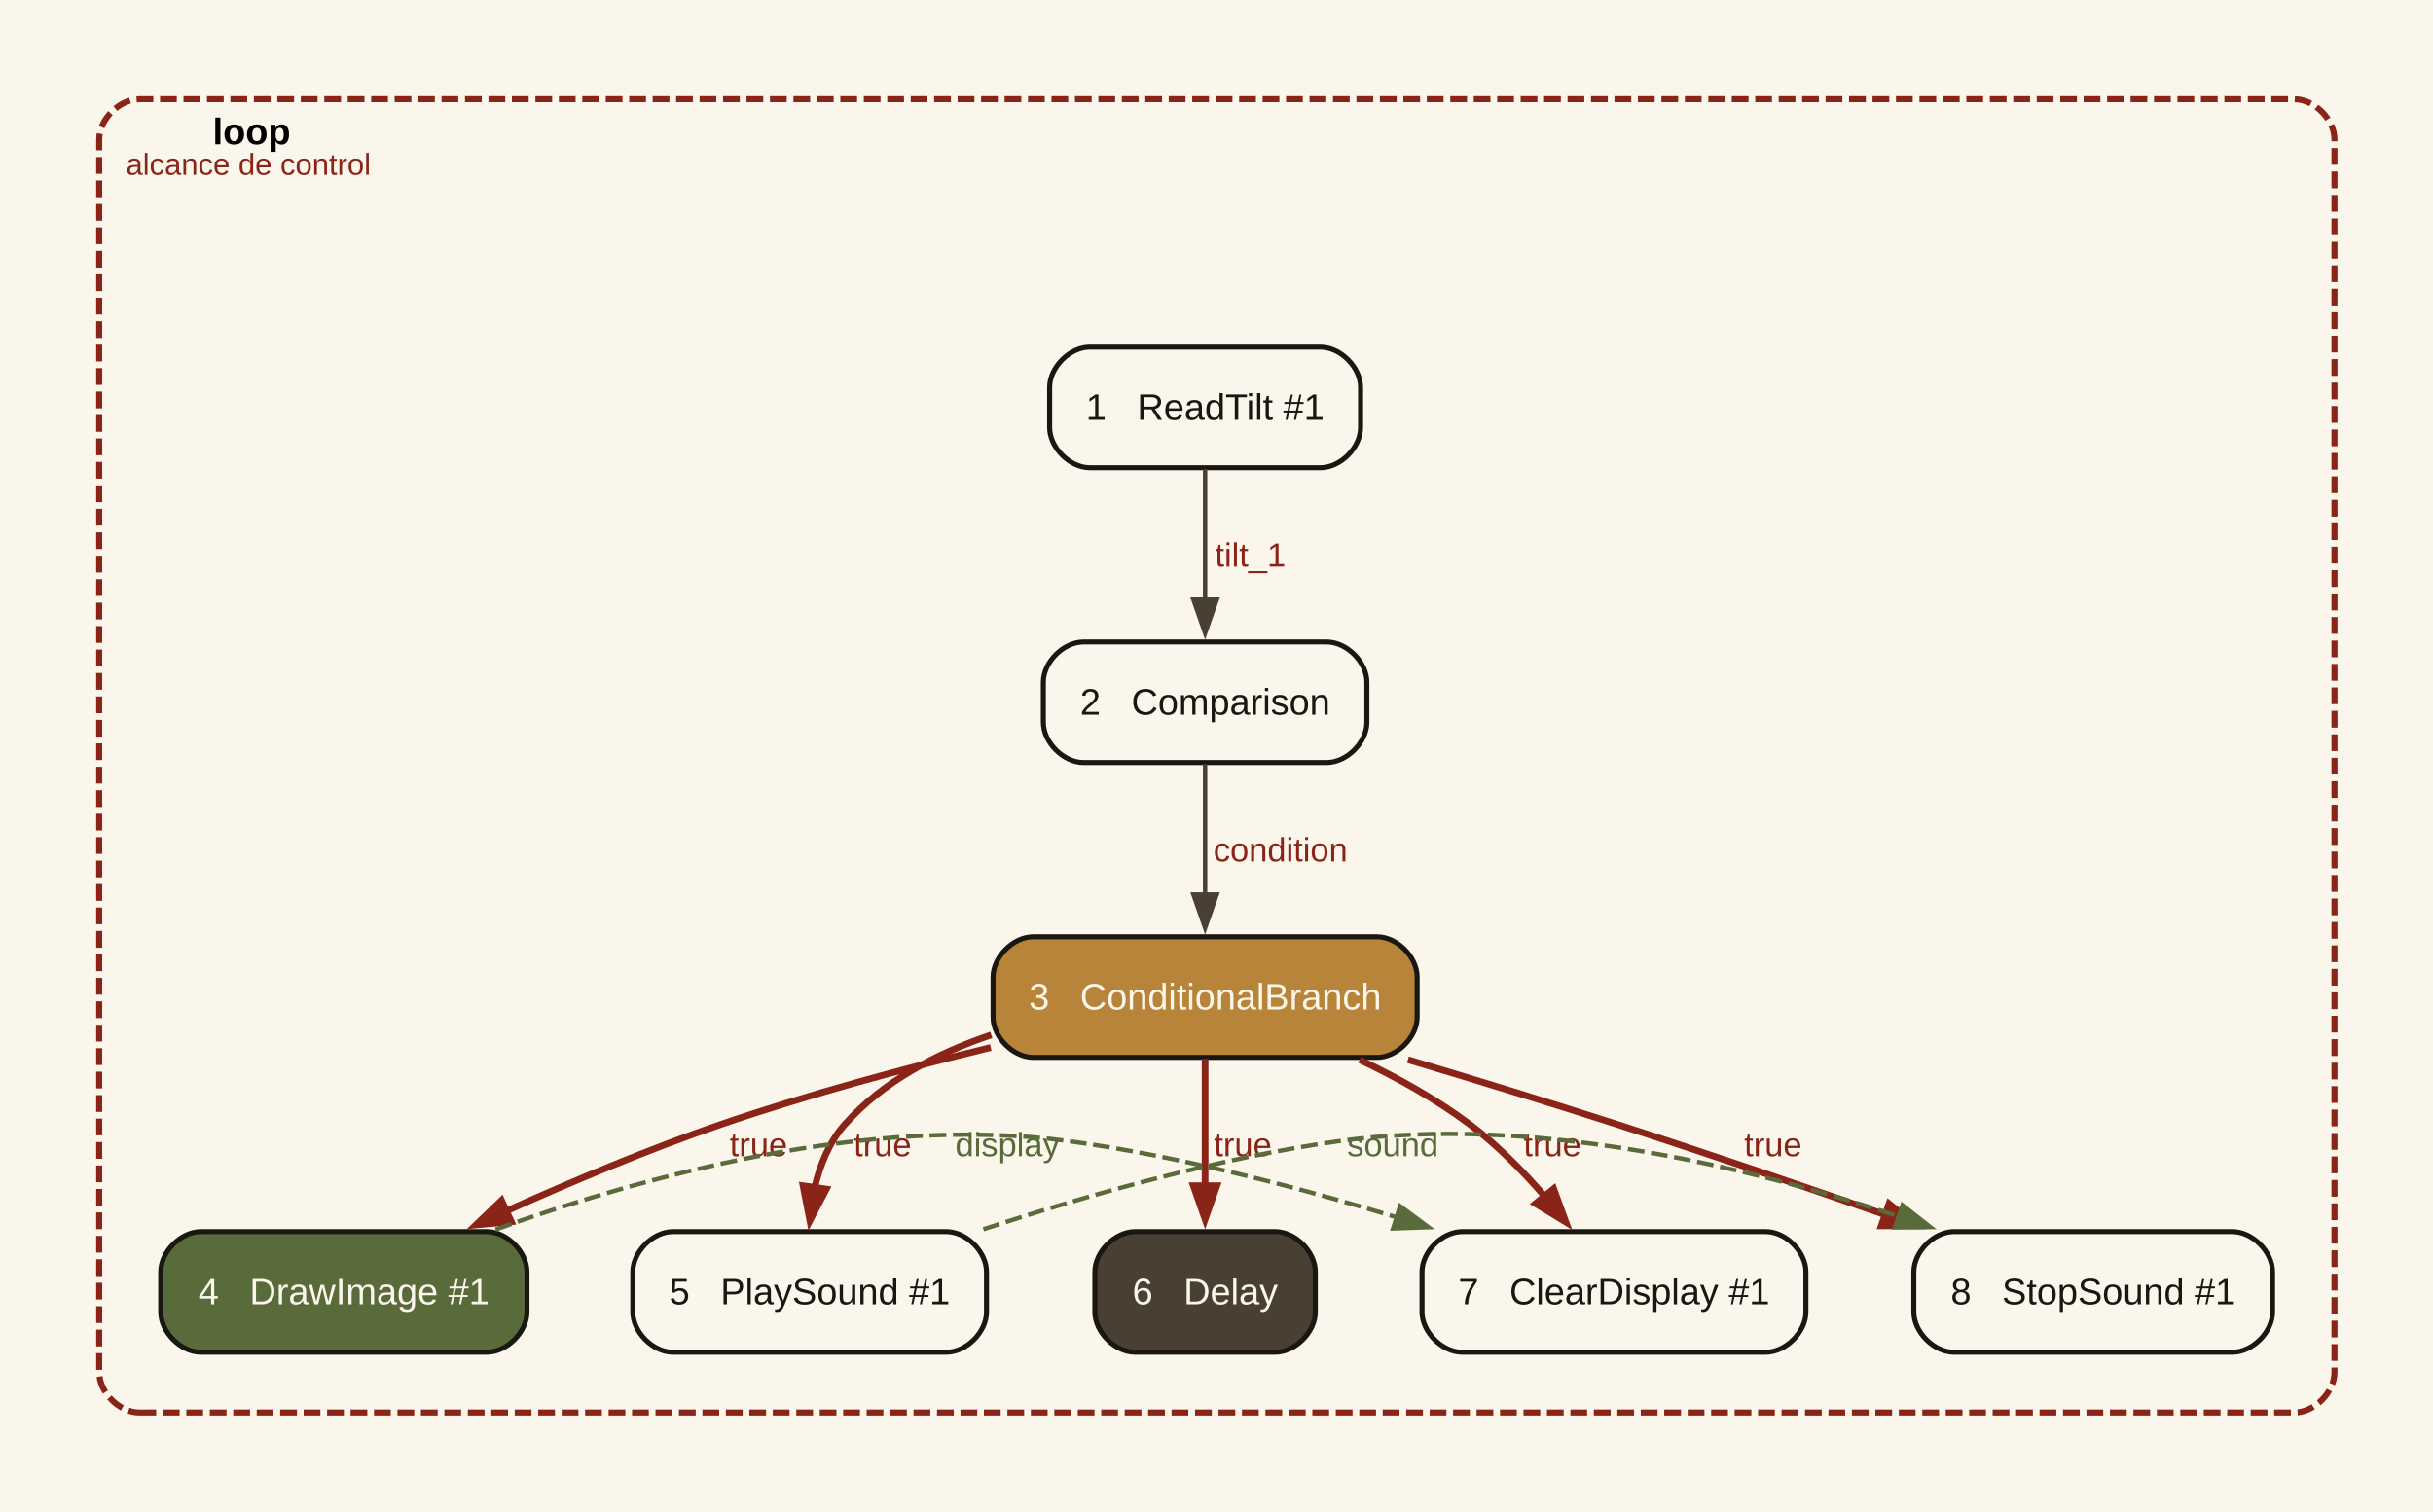
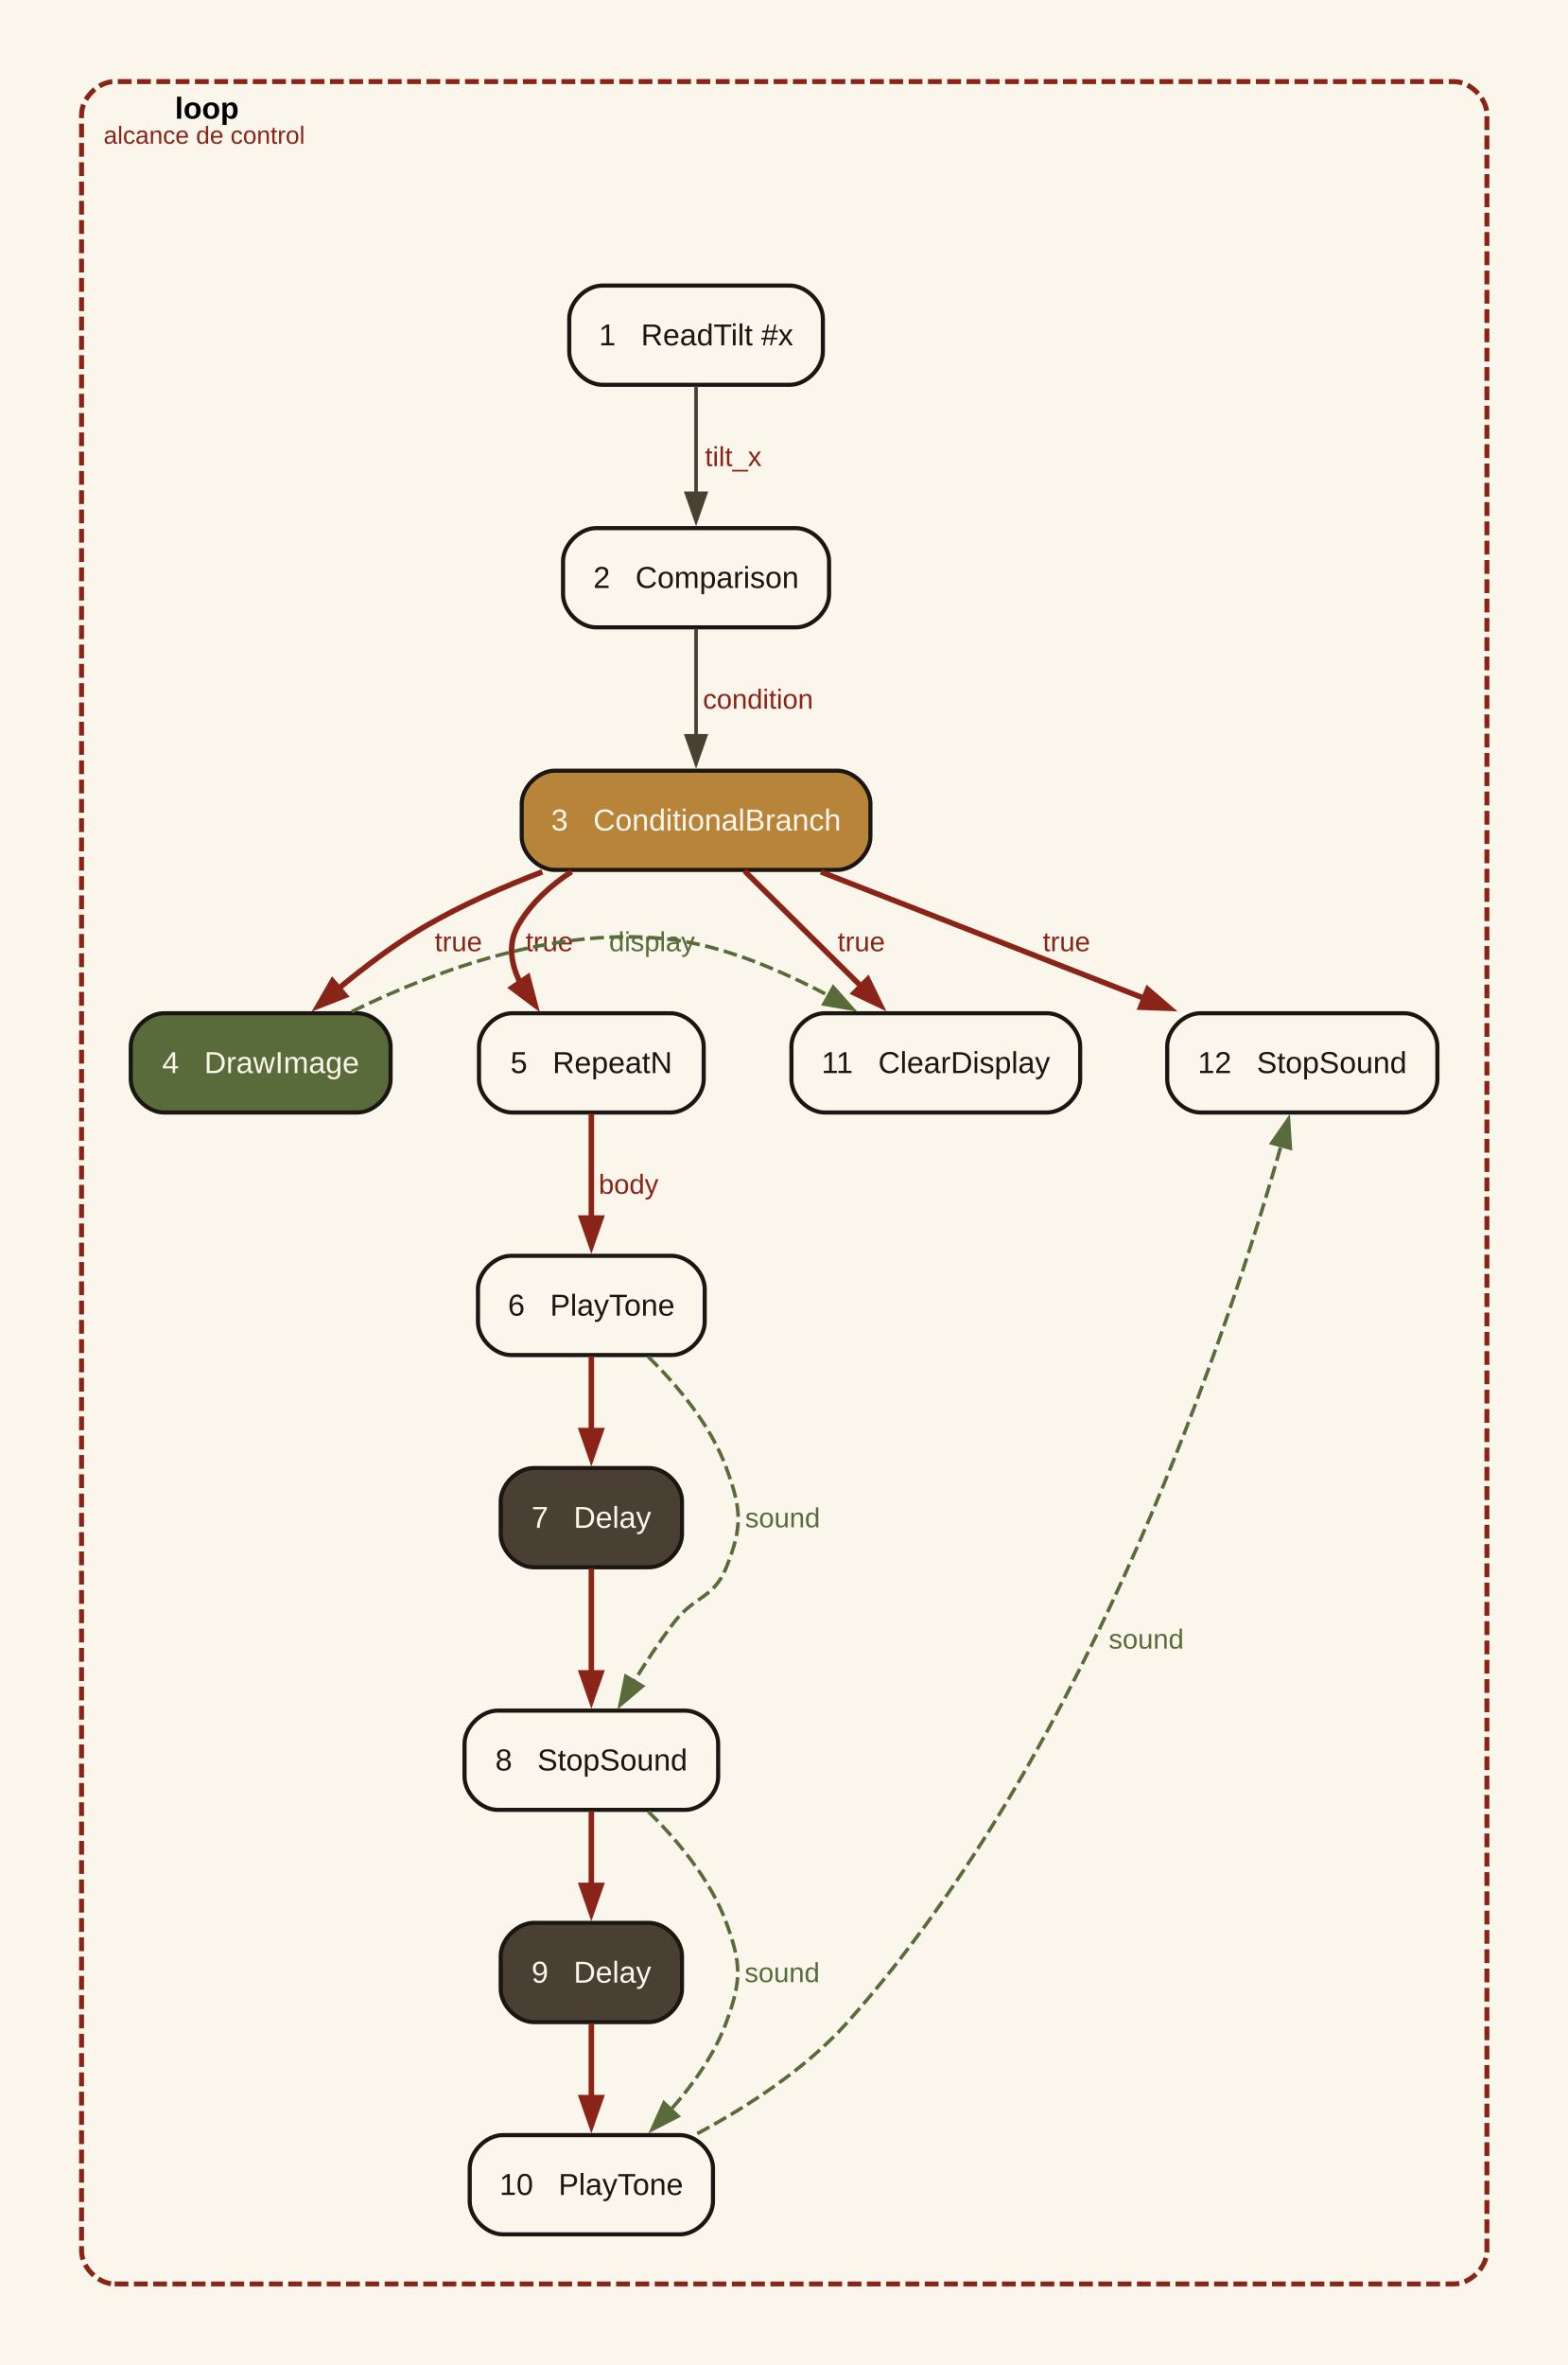
- <svg xmlns="http://www.w3.org/2000/svg" width="726pt" height="451pt" viewBox="0.00 0.00 726.00 451.00">
-   <g id="graph0" class="graph" transform="scale(1 1) rotate(0) translate(21.6 429.6)">
-     <polygon fill="#fbf6eb" stroke="none" points="-21.6,21.6 -21.6,-429.6 704.6,-429.6 704.6,21.6 -21.6,21.6" />
+ <svg xmlns="http://www.w3.org/2000/svg" width="569pt" height="858pt" viewBox="0.00 0.00 569.00 858.00">
+   <g id="graph0" class="graph" transform="scale(1 1) rotate(0) translate(21.6 836.6)">
+     <polygon fill="#fbf6eb" stroke="none" points="-21.6,21.6 -21.6,-836.6 547.6,-836.6 547.6,21.6 -21.6,21.6" />
    <g id="clust1" class="cluster">
-       <path fill="#fbf6eb" stroke="#8b2418" stroke-width="1.8" stroke-dasharray="5,2" d="M20,-8C20,-8 663,-8 663,-8 669,-8 675,-14 675,-20 675,-20 675,-388 675,-388 675,-394 669,-400 663,-400 663,-400 20,-400 20,-400 14,-400 8,-394 8,-388 8,-388 8,-20 8,-20 8,-14 14,-8 20,-8" />
-       <text xml:space="preserve" text-anchor="start" x="41.88" y="-386.55" font-family="Arial" font-weight="bold" font-size="11.00">loop</text>
-       <text xml:space="preserve" text-anchor="start" x="16" y="-377.45" font-family="Arial" font-size="9.00" fill="#8b2418">alcance de control</text>
+       <path fill="#fbf6eb" stroke="#8b2418" stroke-width="1.8" stroke-dasharray="5,2" d="M20,-8C20,-8 506,-8 506,-8 512,-8 518,-14 518,-20 518,-20 518,-795 518,-795 518,-801 512,-807 506,-807 506,-807 20,-807 20,-807 14,-807 8,-801 8,-795 8,-795 8,-20 8,-20 8,-14 14,-8 20,-8" />
+       <text xml:space="preserve" text-anchor="start" x="41.88" y="-793.55" font-family="Arial" font-weight="bold" font-size="11.00">loop</text>
+       <text xml:space="preserve" text-anchor="start" x="16" y="-784.45" font-family="Arial" font-size="9.00" fill="#8b2418">alcance de control</text>
    </g>
    <g id="node1" class="node">
-       <path fill="#fbf6eb" stroke="#1a1612" stroke-width="1.5" d="M372.39,-326C372.39,-326 303.61,-326 303.61,-326 297.61,-326 291.61,-320 291.61,-314 291.61,-314 291.61,-302 291.61,-302 291.61,-296 297.61,-290 303.61,-290 303.61,-290 372.39,-290 372.39,-290 378.39,-290 384.39,-296 384.39,-302 384.39,-302 384.39,-314 384.39,-314 384.39,-320 378.39,-326 372.39,-326" />
-       <text xml:space="preserve" text-anchor="middle" x="338" y="-304.3" font-family="Arial" font-size="11.00" fill="#1a1612">1   ReadTilt #1</text>
+       <path fill="#fbf6eb" stroke="#1a1612" stroke-width="1.5" d="M265.02,-733C265.02,-733 196.98,-733 196.98,-733 190.98,-733 184.98,-727 184.98,-721 184.98,-721 184.98,-709 184.98,-709 184.98,-703 190.98,-697 196.98,-697 196.98,-697 265.02,-697 265.02,-697 271.02,-697 277.02,-703 277.02,-709 277.02,-709 277.02,-721 277.02,-721 277.02,-727 271.02,-733 265.02,-733" />
+       <text xml:space="preserve" text-anchor="middle" x="231" y="-711.3" font-family="Arial" font-size="11.00" fill="#1a1612">1   ReadTilt #x</text>
    </g>
    <g id="node2" class="node">
-       <path fill="#fbf6eb" stroke="#1a1612" stroke-width="1.5" d="M374.27,-238C374.27,-238 301.73,-238 301.73,-238 295.73,-238 289.73,-232 289.73,-226 289.73,-226 289.73,-214 289.73,-214 289.73,-208 295.73,-202 301.73,-202 301.73,-202 374.27,-202 374.27,-202 380.27,-202 386.27,-208 386.27,-214 386.27,-214 386.27,-226 386.27,-226 386.27,-232 380.27,-238 374.27,-238" />
-       <text xml:space="preserve" text-anchor="middle" x="338" y="-216.3" font-family="Arial" font-size="11.00" fill="#1a1612">2   Comparison</text>
+       <path fill="#fbf6eb" stroke="#1a1612" stroke-width="1.5" d="M267.27,-645C267.27,-645 194.73,-645 194.73,-645 188.73,-645 182.73,-639 182.73,-633 182.73,-633 182.73,-621 182.73,-621 182.73,-615 188.73,-609 194.73,-609 194.73,-609 267.27,-609 267.27,-609 273.27,-609 279.27,-615 279.27,-621 279.27,-621 279.27,-633 279.27,-633 279.27,-639 273.27,-645 267.27,-645" />
+       <text xml:space="preserve" text-anchor="middle" x="231" y="-623.3" font-family="Arial" font-size="11.00" fill="#1a1612">2   Comparison</text>
    </g>
    <g id="edge1" class="edge">
-       <path fill="none" stroke="#4a3f33" stroke-width="1.3" d="M338,-289.6C338,-278.36 338,-263.47 338,-250.43" />
-       <polygon fill="#4a3f33" stroke="#4a3f33" stroke-width="1.3" points="341.5,-250.64 338,-240.64 334.5,-250.64 341.5,-250.64" />
-       <text xml:space="preserve" text-anchor="middle" x="351.5" y="-260.5" font-family="Arial" font-size="10.00" fill="#8b2418"> tilt_1 </text>
+       <path fill="none" stroke="#4a3f33" stroke-width="1.3" d="M231,-696.6C231,-685.36 231,-670.47 231,-657.43" />
+       <polygon fill="#4a3f33" stroke="#4a3f33" stroke-width="1.3" points="234.5,-657.64 231,-647.64 227.5,-657.64 234.5,-657.64" />
+       <text xml:space="preserve" text-anchor="middle" x="244.5" y="-667.5" font-family="Arial" font-size="10.00" fill="#8b2418"> tilt_x </text>
    </g>
    <g id="node3" class="node">
-       <path fill="#b8843a" stroke="#1a1612" stroke-width="1.5" d="M389.27,-150C389.27,-150 286.73,-150 286.73,-150 280.73,-150 274.73,-144 274.73,-138 274.73,-138 274.73,-126 274.73,-126 274.73,-120 280.73,-114 286.73,-114 286.73,-114 389.27,-114 389.27,-114 395.27,-114 401.27,-120 401.27,-126 401.27,-126 401.27,-138 401.27,-138 401.27,-144 395.27,-150 389.27,-150" />
-       <text xml:space="preserve" text-anchor="middle" x="338" y="-128.3" font-family="Arial" font-size="11.00" fill="#fbf6eb">3   ConditionalBranch</text>
+       <path fill="#b8843a" stroke="#1a1612" stroke-width="1.5" d="M282.27,-557C282.27,-557 179.73,-557 179.73,-557 173.73,-557 167.73,-551 167.73,-545 167.73,-545 167.73,-533 167.73,-533 167.73,-527 173.73,-521 179.73,-521 179.73,-521 282.27,-521 282.27,-521 288.27,-521 294.27,-527 294.27,-533 294.27,-533 294.27,-545 294.27,-545 294.27,-551 288.27,-557 282.27,-557" />
+       <text xml:space="preserve" text-anchor="middle" x="231" y="-535.3" font-family="Arial" font-size="11.00" fill="#fbf6eb">3   ConditionalBranch</text>
    </g>
    <g id="edge2" class="edge">
-       <path fill="none" stroke="#4a3f33" stroke-width="1.3" d="M338,-201.6C338,-190.36 338,-175.47 338,-162.43" />
-       <polygon fill="#4a3f33" stroke="#4a3f33" stroke-width="1.3" points="341.5,-162.64 338,-152.64 334.5,-162.64 341.5,-162.64" />
-       <text xml:space="preserve" text-anchor="middle" x="360.5" y="-172.5" font-family="Arial" font-size="10.00" fill="#8b2418"> condition </text>
+       <path fill="none" stroke="#4a3f33" stroke-width="1.3" d="M231,-608.6C231,-597.36 231,-582.47 231,-569.43" />
+       <polygon fill="#4a3f33" stroke="#4a3f33" stroke-width="1.3" points="234.5,-569.64 231,-559.64 227.5,-569.64 234.5,-569.64" />
+       <text xml:space="preserve" text-anchor="middle" x="253.5" y="-579.5" font-family="Arial" font-size="10.00" fill="#8b2418"> condition </text>
    </g>
    <g id="node4" class="node">
-       <path fill="#5a6b3b" stroke="#1a1612" stroke-width="1.5" d="M123.64,-62C123.64,-62 38.36,-62 38.36,-62 32.36,-62 26.36,-56 26.36,-50 26.36,-50 26.36,-38 26.36,-38 26.36,-32 32.36,-26 38.36,-26 38.36,-26 123.64,-26 123.64,-26 129.64,-26 135.64,-32 135.64,-38 135.64,-38 135.64,-50 135.64,-50 135.64,-56 129.64,-62 123.64,-62" />
-       <text xml:space="preserve" text-anchor="middle" x="81" y="-40.3" font-family="Arial" font-size="11.00" fill="#fbf6eb">4   DrawImage #1</text>
+       <path fill="#5a6b3b" stroke="#1a1612" stroke-width="1.5" d="M108.14,-469C108.14,-469 37.86,-469 37.86,-469 31.86,-469 25.86,-463 25.86,-457 25.86,-457 25.86,-445 25.86,-445 25.86,-439 31.86,-433 37.86,-433 37.86,-433 108.14,-433 108.14,-433 114.14,-433 120.14,-439 120.14,-445 120.14,-445 120.14,-457 120.14,-457 120.14,-463 114.14,-469 108.14,-469" />
+       <text xml:space="preserve" text-anchor="middle" x="73" y="-447.3" font-family="Arial" font-size="11.00" fill="#fbf6eb">4   DrawImage</text>
    </g>
    <g id="edge3" class="edge">
-       <path fill="none" stroke="#8b2418" stroke-width="2" d="M274.05,-116.96C248.7,-110.79 219.46,-102.91 193.5,-94 172.06,-86.64 149,-76.93 129.38,-68.1" />
-       <polygon fill="#8b2418" stroke="#8b2418" stroke-width="2" points="130.96,-64.97 120.41,-64 128.05,-71.34 130.96,-64.97" />
-       <text xml:space="preserve" text-anchor="middle" x="204.75" y="-84.5" font-family="Arial" font-size="10.00" fill="#8b2418"> true </text>
+       <path fill="none" stroke="#8b2418" stroke-width="2" d="M175.2,-520.31C161.18,-514.93 146.45,-508.44 133.5,-501 122.31,-494.57 111.06,-486.12 101.34,-478.05" />
+       <polygon fill="#8b2418" stroke="#8b2418" stroke-width="2" points="103.63,-475.41 93.76,-471.54 99.06,-480.71 103.63,-475.41" />
+       <text xml:space="preserve" text-anchor="middle" x="144.75" y="-491.5" font-family="Arial" font-size="10.00" fill="#8b2418"> true </text>
    </g>
    <g id="node5" class="node">
-       <path fill="#fbf6eb" stroke="#1a1612" stroke-width="1.5" d="M260.77,-62C260.77,-62 179.23,-62 179.23,-62 173.23,-62 167.23,-56 167.23,-50 167.23,-50 167.23,-38 167.23,-38 167.23,-32 173.23,-26 179.23,-26 179.23,-26 260.77,-26 260.77,-26 266.77,-26 272.77,-32 272.77,-38 272.77,-38 272.77,-50 272.77,-50 272.77,-56 266.77,-62 260.77,-62" />
-       <text xml:space="preserve" text-anchor="middle" x="220" y="-40.3" font-family="Arial" font-size="11.00" fill="#1a1612">5   PlaySound #1</text>
+       <path fill="#fbf6eb" stroke="#1a1612" stroke-width="1.5" d="M221.77,-469C221.77,-469 164.23,-469 164.23,-469 158.23,-469 152.23,-463 152.23,-457 152.23,-457 152.23,-445 152.23,-445 152.23,-439 158.23,-433 164.23,-433 164.23,-433 221.77,-433 221.77,-433 227.77,-433 233.77,-439 233.77,-445 233.77,-445 233.77,-457 233.77,-457 233.77,-463 227.77,-469 221.77,-469" />
+       <text xml:space="preserve" text-anchor="middle" x="193" y="-447.3" font-family="Arial" font-size="11.00" fill="#1a1612">5   RepeatN</text>
    </g>
    <g id="edge4" class="edge">
-       <path fill="none" stroke="#8b2418" stroke-width="2" d="M274.2,-120.72C257.95,-115.24 241.89,-106.85 230.5,-94 225.86,-88.76 223.1,-81.98 221.49,-75.14" />
-       <polygon fill="#8b2418" stroke="#8b2418" stroke-width="2" points="224.97,-74.7 220.07,-65.3 218.04,-75.7 224.97,-74.7" />
-       <text xml:space="preserve" text-anchor="middle" x="241.75" y="-84.5" font-family="Arial" font-size="10.00" fill="#8b2418"> true </text>
+       <path fill="none" stroke="#8b2418" stroke-width="2" d="M185.83,-520.39C178.1,-515.31 171.09,-508.93 166.5,-501 162.56,-494.19 163.8,-486.76 167.32,-479.79" />
+       <polygon fill="#8b2418" stroke="#8b2418" stroke-width="2" points="169.97,-482.13 172.64,-471.88 164.16,-478.22 169.97,-482.13" />
+       <text xml:space="preserve" text-anchor="middle" x="177.75" y="-491.5" font-family="Arial" font-size="10.00" fill="#8b2418"> true </text>
+     </g>
+     <g id="node11" class="node">
+       <path fill="#fbf6eb" stroke="#1a1612" stroke-width="1.5" d="M358.39,-469C358.39,-469 277.61,-469 277.61,-469 271.61,-469 265.61,-463 265.61,-457 265.61,-457 265.61,-445 265.61,-445 265.61,-439 271.61,-433 277.61,-433 277.61,-433 358.39,-433 358.39,-433 364.39,-433 370.39,-439 370.39,-445 370.39,-445 370.39,-457 370.39,-457 370.39,-463 364.39,-469 358.39,-469" />
+       <text xml:space="preserve" text-anchor="middle" x="318" y="-447.3" font-family="Arial" font-size="11.00" fill="#1a1612">11   ClearDisplay</text>
+     </g>
+     <g id="edge5" class="edge">
+       <path fill="none" stroke="#8b2418" stroke-width="2" d="M248.61,-520.6C260.79,-508.55 277.23,-492.3 291.06,-478.63" />
+       <polygon fill="#8b2418" stroke="#8b2418" stroke-width="2" points="293.32,-481.32 297.97,-471.8 288.4,-476.34 293.32,-481.32" />
+       <text xml:space="preserve" text-anchor="middle" x="290.96" y="-491.5" font-family="Arial" font-size="10.00" fill="#8b2418"> true </text>
+     </g>
+     <g id="node12" class="node">
+       <path fill="#fbf6eb" stroke="#1a1612" stroke-width="1.5" d="M488.02,-469C488.02,-469 413.98,-469 413.98,-469 407.98,-469 401.98,-463 401.98,-457 401.98,-457 401.98,-445 401.98,-445 401.98,-439 407.98,-433 413.98,-433 413.98,-433 488.02,-433 488.02,-433 494.02,-433 500.02,-439 500.02,-445 500.02,-445 500.02,-457 500.02,-457 500.02,-463 494.02,-469 488.02,-469" />
+       <text xml:space="preserve" text-anchor="middle" x="451" y="-447.3" font-family="Arial" font-size="11.00" fill="#1a1612">12   StopSound</text>
+     </g>
+     <g id="edge6" class="edge">
+       <path fill="none" stroke="#8b2418" stroke-width="2" d="M276.32,-520.29C310.33,-506.99 357.15,-488.69 393.75,-474.38" />
+       <polygon fill="#8b2418" stroke="#8b2418" stroke-width="2" points="394.88,-477.69 402.92,-470.79 392.33,-471.18 394.88,-477.69" />
+       <text xml:space="preserve" text-anchor="middle" x="365.42" y="-491.5" font-family="Arial" font-size="10.00" fill="#8b2418"> true </text>
+     </g>
+     <g id="edge7" class="edge">
+       <path fill="none" stroke="#5a6b3b" stroke-width="1.3" stroke-dasharray="5,2" d="M106.04,-469.6C138.38,-485.48 189.09,-504.2 233.38,-493.67 249.19,-489.9 265.41,-482.69 279.36,-475.25" />
+       <polygon fill="#5a6b3b" stroke="#5a6b3b" stroke-width="1.3" points="280.79,-478.46 287.82,-470.53 277.38,-472.34 280.79,-478.46" />
+       <text xml:space="preserve" text-anchor="middle" x="215" y="-491.5" font-family="Arial" font-size="10.00" fill="#5a6b3b"> display </text>
    </g>
    <g id="node6" class="node">
-       <path fill="#4a3f33" stroke="#1a1612" stroke-width="1.5" d="M358.89,-62C358.89,-62 317.11,-62 317.11,-62 311.11,-62 305.11,-56 305.11,-50 305.11,-50 305.11,-38 305.11,-38 305.11,-32 311.11,-26 317.11,-26 317.11,-26 358.89,-26 358.89,-26 364.89,-26 370.89,-32 370.89,-38 370.89,-38 370.89,-50 370.89,-50 370.89,-56 364.89,-62 358.89,-62" />
-       <text xml:space="preserve" text-anchor="middle" x="338" y="-40.3" font-family="Arial" font-size="11.00" fill="#fbf6eb">6   Delay</text>
+       <path fill="#fbf6eb" stroke="#1a1612" stroke-width="1.5" d="M222.14,-381C222.14,-381 163.86,-381 163.86,-381 157.86,-381 151.86,-375 151.86,-369 151.86,-369 151.86,-357 151.86,-357 151.86,-351 157.86,-345 163.86,-345 163.86,-345 222.14,-345 222.14,-345 228.14,-345 234.14,-351 234.14,-357 234.14,-357 234.14,-369 234.14,-369 234.14,-375 228.14,-381 222.14,-381" />
+       <text xml:space="preserve" text-anchor="middle" x="193" y="-359.3" font-family="Arial" font-size="11.00" fill="#1a1612">6   PlayTone</text>
    </g>
-     <g id="edge5" class="edge">
-       <path fill="none" stroke="#8b2418" stroke-width="2" d="M338,-113.6C338,-102.71 338,-88.39 338,-75.64" />
-       <polygon fill="#8b2418" stroke="#8b2418" stroke-width="2" points="341.5,-75.7 338,-65.7 334.5,-75.7 341.5,-75.7" />
-       <text xml:space="preserve" text-anchor="middle" x="349.25" y="-84.5" font-family="Arial" font-size="10.00" fill="#8b2418"> true </text>
+     <g id="edge8" class="edge">
+       <path fill="none" stroke="#8b2418" stroke-width="2" d="M193,-432.6C193,-421.71 193,-407.39 193,-394.64" />
+       <polygon fill="#8b2418" stroke="#8b2418" stroke-width="2" points="196.5,-394.7 193,-384.7 189.5,-394.7 196.5,-394.7" />
+       <text xml:space="preserve" text-anchor="middle" x="206.5" y="-403.5" font-family="Arial" font-size="10.00" fill="#8b2418"> body </text>
    </g>
    <g id="node7" class="node">
-       <path fill="#fbf6eb" stroke="#1a1612" stroke-width="1.5" d="M505.27,-62C505.27,-62 414.73,-62 414.73,-62 408.73,-62 402.73,-56 402.73,-50 402.73,-50 402.73,-38 402.73,-38 402.73,-32 408.73,-26 414.73,-26 414.73,-26 505.27,-26 505.27,-26 511.27,-26 517.27,-32 517.27,-38 517.27,-38 517.27,-50 517.27,-50 517.27,-56 511.27,-62 505.27,-62" />
-       <text xml:space="preserve" text-anchor="middle" x="460" y="-40.3" font-family="Arial" font-size="11.00" fill="#1a1612">7   ClearDisplay #1</text>
+       <path fill="#4a3f33" stroke="#1a1612" stroke-width="1.5" d="M213.89,-304C213.89,-304 172.11,-304 172.11,-304 166.11,-304 160.11,-298 160.11,-292 160.11,-292 160.11,-280 160.11,-280 160.11,-274 166.11,-268 172.11,-268 172.11,-268 213.89,-268 213.89,-268 219.89,-268 225.89,-274 225.89,-280 225.89,-280 225.89,-292 225.89,-292 225.89,-298 219.89,-304 213.89,-304" />
+       <text xml:space="preserve" text-anchor="middle" x="193" y="-282.3" font-family="Arial" font-size="11.00" fill="#fbf6eb">7   Delay</text>
    </g>
-     <g id="edge6" class="edge">
-       <path fill="none" stroke="#8b2418" stroke-width="2" d="M384.11,-113.29C395.4,-107.94 407.07,-101.46 417,-94 425.09,-87.92 432.77,-80.12 439.34,-72.53" />
-       <polygon fill="#8b2418" stroke="#8b2418" stroke-width="2" points="442.01,-74.8 445.64,-64.85 436.59,-70.37 442.01,-74.8" />
-       <text xml:space="preserve" text-anchor="middle" x="441.62" y="-84.5" font-family="Arial" font-size="10.00" fill="#8b2418"> true </text>
+     <g id="edge9" class="edge">
+       <path fill="none" stroke="#8b2418" stroke-width="2" d="M193,-344.6C193,-336.52 193,-326.67 193,-317.42" />
+       <polygon fill="#8b2418" stroke="#8b2418" stroke-width="2" points="196.5,-317.59 193,-307.59 189.5,-317.59 196.5,-317.59" />
    </g>
    <g id="node8" class="node">
-       <path fill="#fbf6eb" stroke="#1a1612" stroke-width="1.5" d="M644.52,-62C644.52,-62 561.48,-62 561.48,-62 555.48,-62 549.48,-56 549.48,-50 549.48,-50 549.48,-38 549.48,-38 549.48,-32 555.48,-26 561.48,-26 561.48,-26 644.52,-26 644.52,-26 650.52,-26 656.52,-32 656.52,-38 656.52,-38 656.52,-50 656.52,-50 656.52,-56 650.52,-62 644.52,-62" />
-       <text xml:space="preserve" text-anchor="middle" x="603" y="-40.3" font-family="Arial" font-size="11.00" fill="#1a1612">8   StopSound #1</text>
+       <path fill="#fbf6eb" stroke="#1a1612" stroke-width="1.5" d="M227.02,-216C227.02,-216 158.98,-216 158.98,-216 152.98,-216 146.98,-210 146.98,-204 146.98,-204 146.98,-192 146.98,-192 146.98,-186 152.98,-180 158.98,-180 158.98,-180 227.02,-180 227.02,-180 233.02,-180 239.02,-186 239.02,-192 239.02,-192 239.02,-204 239.02,-204 239.02,-210 233.02,-216 227.02,-216" />
+       <text xml:space="preserve" text-anchor="middle" x="193" y="-194.3" font-family="Arial" font-size="11.00" fill="#1a1612">8   StopSound</text>
    </g>
-     <g id="edge7" class="edge">
-       <path fill="none" stroke="#8b2418" stroke-width="2" d="M398.52,-113.32C418.47,-107.35 440.73,-100.54 461,-94 487.33,-85.5 516.22,-75.63 541.03,-66.99" />
-       <polygon fill="#8b2418" stroke="#8b2418" stroke-width="2" points="542.08,-70.33 550.36,-63.72 539.77,-63.72 542.08,-70.33" />
-       <text xml:space="preserve" text-anchor="middle" x="507.47" y="-84.5" font-family="Arial" font-size="10.00" fill="#8b2418"> true </text>
+     <g id="edge10" class="edge">
+       <path fill="none" stroke="#5a6b3b" stroke-width="1.3" stroke-dasharray="5,2" d="M213.66,-344.39C224.33,-333.89 236.29,-319.6 242,-304 247.5,-288.97 247.93,-282.86 242,-268 237.45,-256.61 230.46,-257.73 223,-248 217.86,-241.3 212.84,-233.67 208.42,-226.47" />
+       <polygon fill="#5a6b3b" stroke="#5a6b3b" stroke-width="1.3" points="211.54,-224.87 203.43,-218.05 205.52,-228.44 211.54,-224.87" />
+       <text xml:space="preserve" text-anchor="middle" x="262.41" y="-282.5" font-family="Arial" font-size="10.00" fill="#5a6b3b"> sound </text>
    </g>
-     <g id="edge8" class="edge">
-       <path fill="none" stroke="#5a6b3b" stroke-width="1.3" stroke-dasharray="5,2" d="M126.27,-62.62C169.83,-78.34 237.68,-97.11 297.38,-89 330.18,-84.55 365.71,-75.26 395.16,-66.27" />
-       <polygon fill="#5a6b3b" stroke="#5a6b3b" stroke-width="1.3" points="396.17,-69.62 404.68,-63.3 394.09,-62.94 396.17,-69.62" />
-       <text xml:space="preserve" text-anchor="middle" x="279" y="-84.5" font-family="Arial" font-size="10.00" fill="#5a6b3b"> display </text>
+     <g id="edge11" class="edge">
+       <path fill="none" stroke="#8b2418" stroke-width="2" d="M193,-267.6C193,-256.71 193,-242.39 193,-229.64" />
+       <polygon fill="#8b2418" stroke="#8b2418" stroke-width="2" points="196.5,-229.7 193,-219.7 189.5,-229.7 196.5,-229.7" />
    </g>
-     <g id="edge9" class="edge">
-       <path fill="none" stroke="#5a6b3b" stroke-width="1.3" stroke-dasharray="5,2" d="M271.84,-62.71C302.28,-72.7 341.75,-83.95 377.88,-89 435.19,-97.01 499.91,-81.46 545.2,-66.49" />
-       <polygon fill="#5a6b3b" stroke="#5a6b3b" stroke-width="1.3" points="546.08,-69.89 554.41,-63.35 543.82,-63.27 546.08,-69.89" />
-       <text xml:space="preserve" text-anchor="middle" x="394" y="-84.5" font-family="Arial" font-size="10.00" fill="#5a6b3b"> sound </text>
+     <g id="node9" class="node">
+       <path fill="#4a3f33" stroke="#1a1612" stroke-width="1.5" d="M213.89,-139C213.89,-139 172.11,-139 172.11,-139 166.11,-139 160.11,-133 160.11,-127 160.11,-127 160.11,-115 160.11,-115 160.11,-109 166.11,-103 172.11,-103 172.11,-103 213.89,-103 213.89,-103 219.89,-103 225.89,-109 225.89,-115 225.89,-115 225.89,-127 225.89,-127 225.89,-133 219.89,-139 213.89,-139" />
+       <text xml:space="preserve" text-anchor="middle" x="193" y="-117.3" font-family="Arial" font-size="11.00" fill="#fbf6eb">9   Delay</text>
+     </g>
+     <g id="edge12" class="edge">
+       <path fill="none" stroke="#8b2418" stroke-width="2" d="M193,-179.6C193,-171.52 193,-161.67 193,-152.42" />
+       <polygon fill="#8b2418" stroke="#8b2418" stroke-width="2" points="196.5,-152.59 193,-142.59 189.5,-152.59 196.5,-152.59" />
+     </g>
+     <g id="node10" class="node">
+       <path fill="#fbf6eb" stroke="#1a1612" stroke-width="1.5" d="M225.14,-62C225.14,-62 160.86,-62 160.86,-62 154.86,-62 148.86,-56 148.86,-50 148.86,-50 148.86,-38 148.86,-38 148.86,-32 154.86,-26 160.86,-26 160.86,-26 225.14,-26 225.14,-26 231.14,-26 237.14,-32 237.14,-38 237.14,-38 237.14,-50 237.14,-50 237.14,-56 231.14,-62 225.14,-62" />
+       <text xml:space="preserve" text-anchor="middle" x="193" y="-40.3" font-family="Arial" font-size="11.00" fill="#1a1612">10   PlayTone</text>
+     </g>
+     <g id="edge13" class="edge">
+       <path fill="none" stroke="#5a6b3b" stroke-width="1.3" stroke-dasharray="5,2" d="M213.66,-179.39C224.33,-168.89 236.29,-154.6 242,-139 247.5,-123.97 247.5,-118.03 242,-103 237.72,-91.3 229.92,-80.34 221.79,-71.16" />
+       <polygon fill="#5a6b3b" stroke="#5a6b3b" stroke-width="1.3" points="224.44,-68.87 215.02,-64.04 219.37,-73.7 224.44,-68.87" />
+       <text xml:space="preserve" text-anchor="middle" x="262.25" y="-117.5" font-family="Arial" font-size="10.00" fill="#5a6b3b"> sound </text>
+     </g>
+     <g id="edge14" class="edge">
+       <path fill="none" stroke="#8b2418" stroke-width="2" d="M193,-102.6C193,-94.52 193,-84.67 193,-75.42" />
+       <polygon fill="#8b2418" stroke="#8b2418" stroke-width="2" points="196.5,-75.59 193,-65.59 189.5,-75.59 196.5,-75.59" />
+     </g>
+     <g id="edge15" class="edge">
+       <path fill="none" stroke="#5a6b3b" stroke-width="1.3" stroke-dasharray="5,2" d="M231.44,-62.54C249.77,-72.38 270.92,-86.1 286,-103 374.47,-202.16 425.17,-357.13 443.31,-420.99" />
+       <polygon fill="#5a6b3b" stroke="#5a6b3b" stroke-width="1.3" points="439.93,-421.91 445.98,-430.61 446.67,-420.04 439.93,-421.91" />
+       <text xml:space="preserve" text-anchor="middle" x="394.38" y="-238.5" font-family="Arial" font-size="10.00" fill="#5a6b3b"> sound </text>
    </g>
  </g>
</svg>
